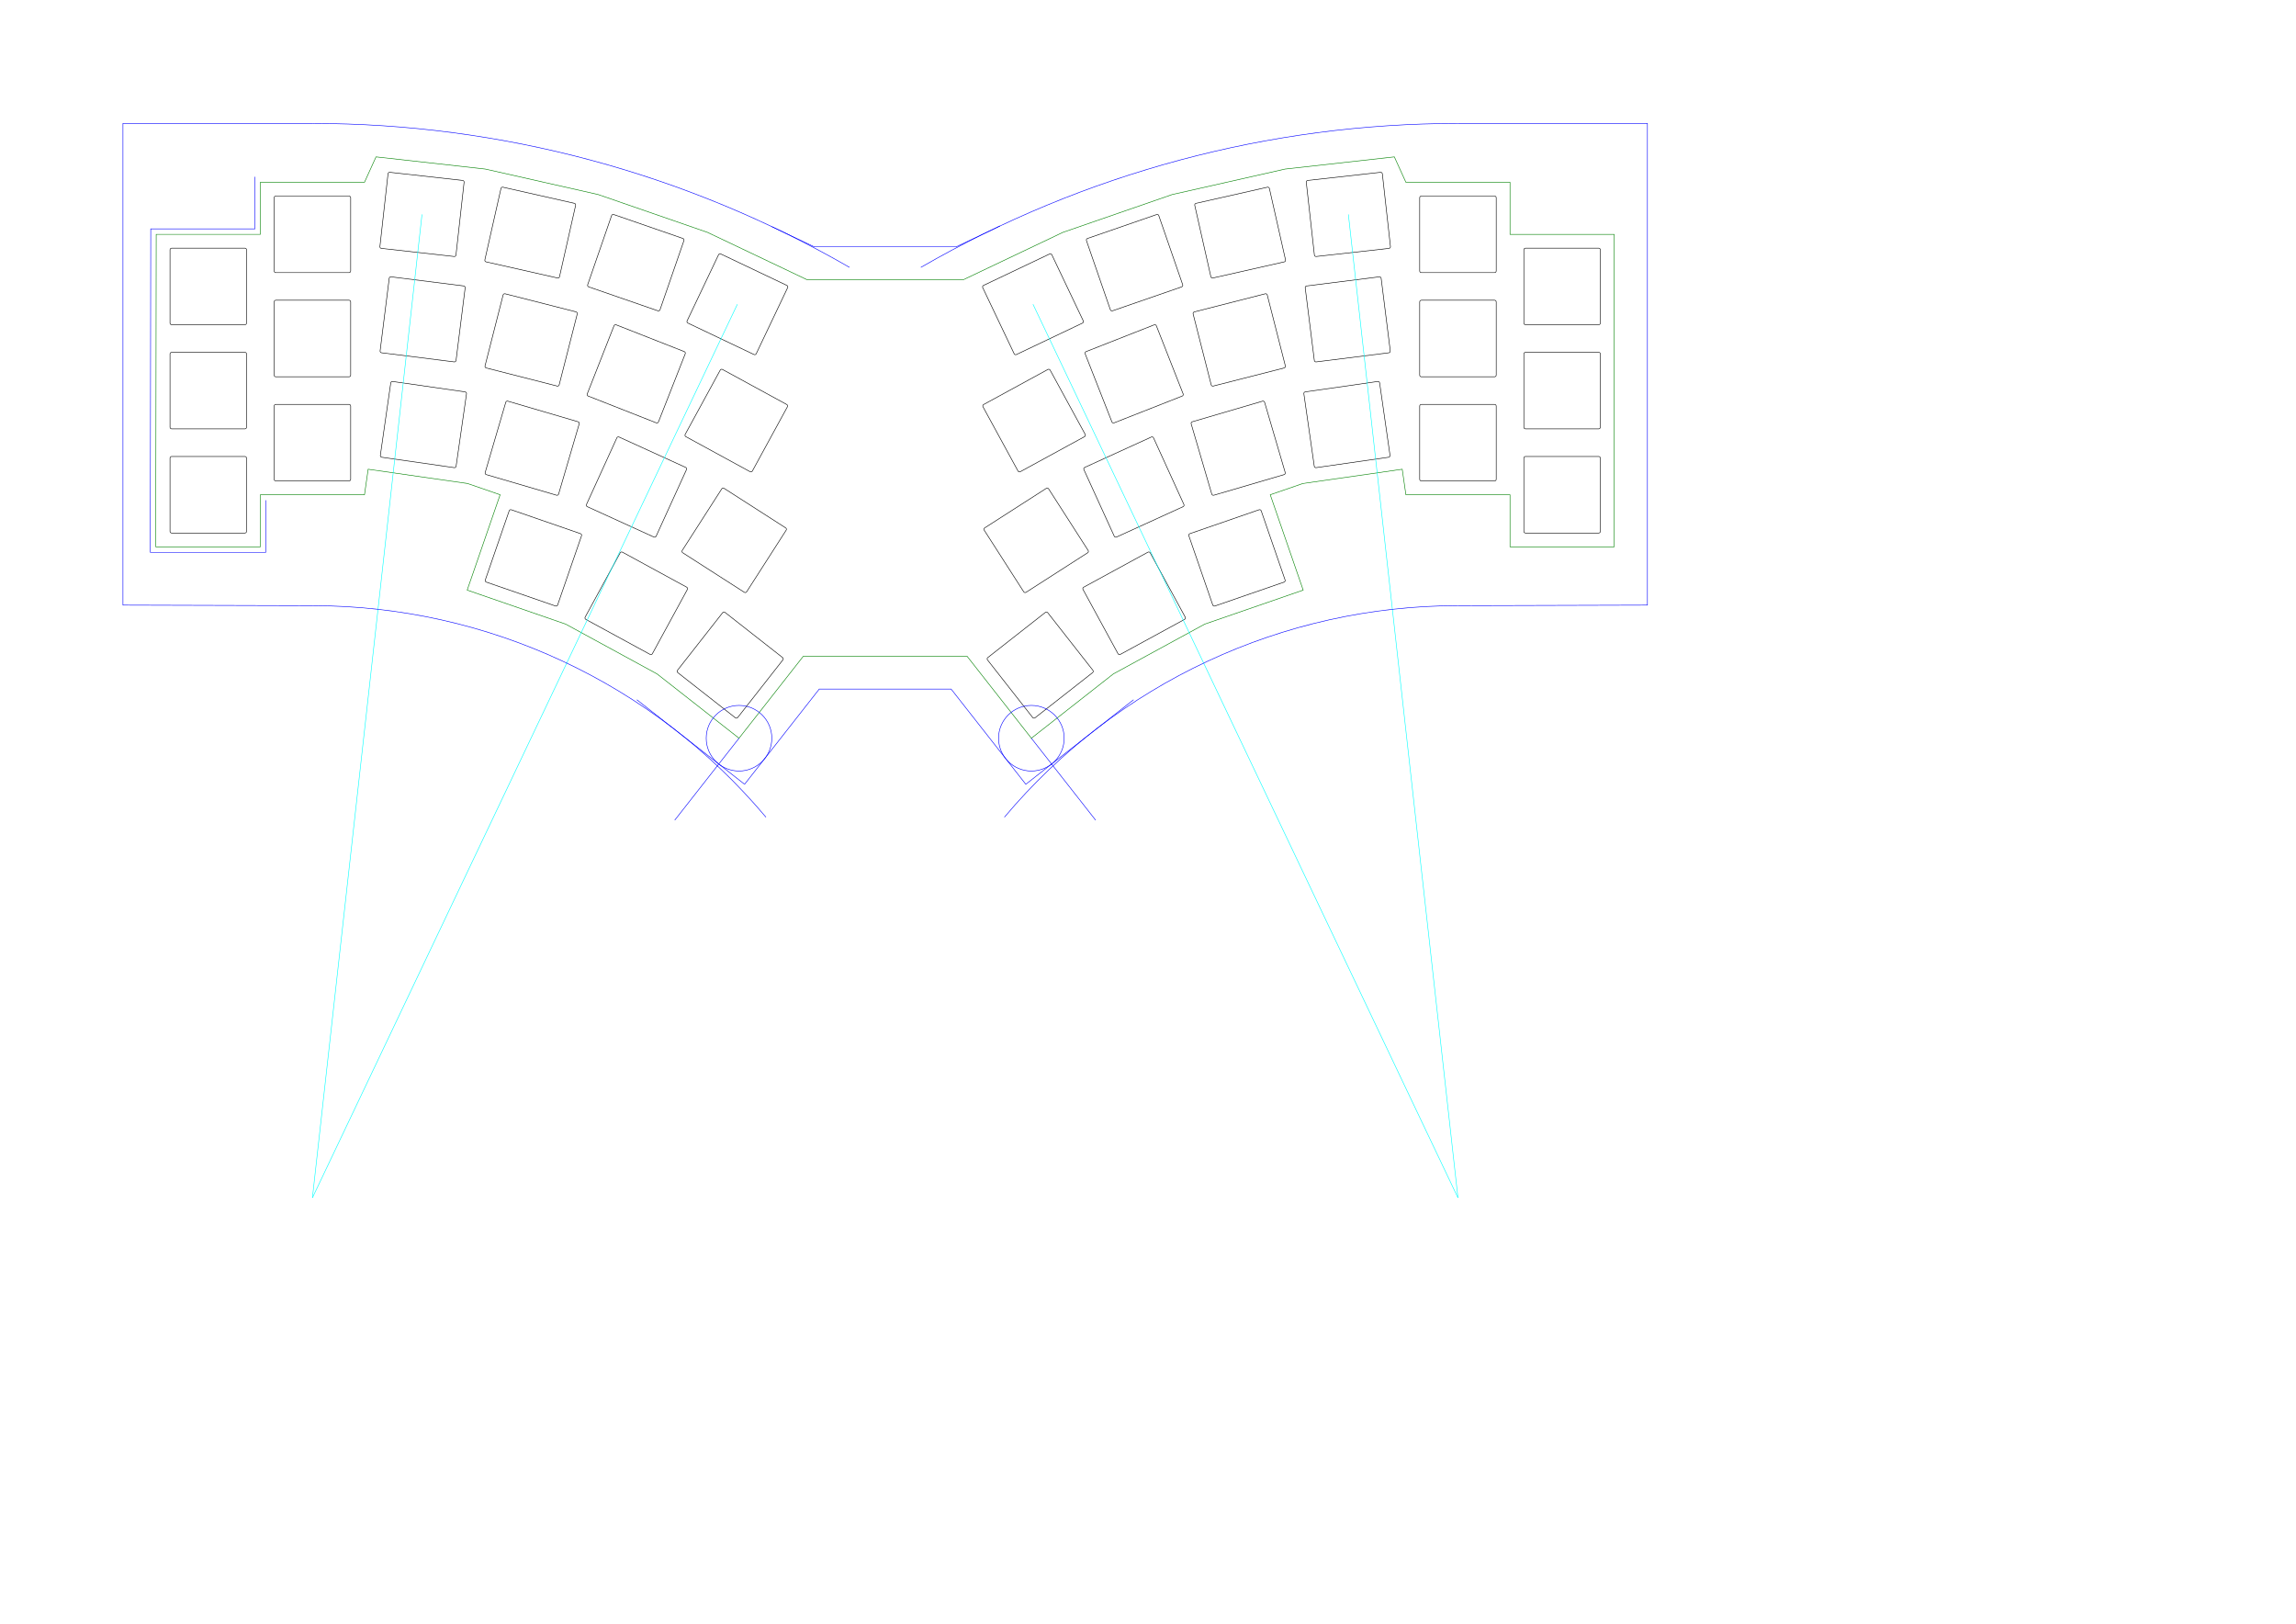
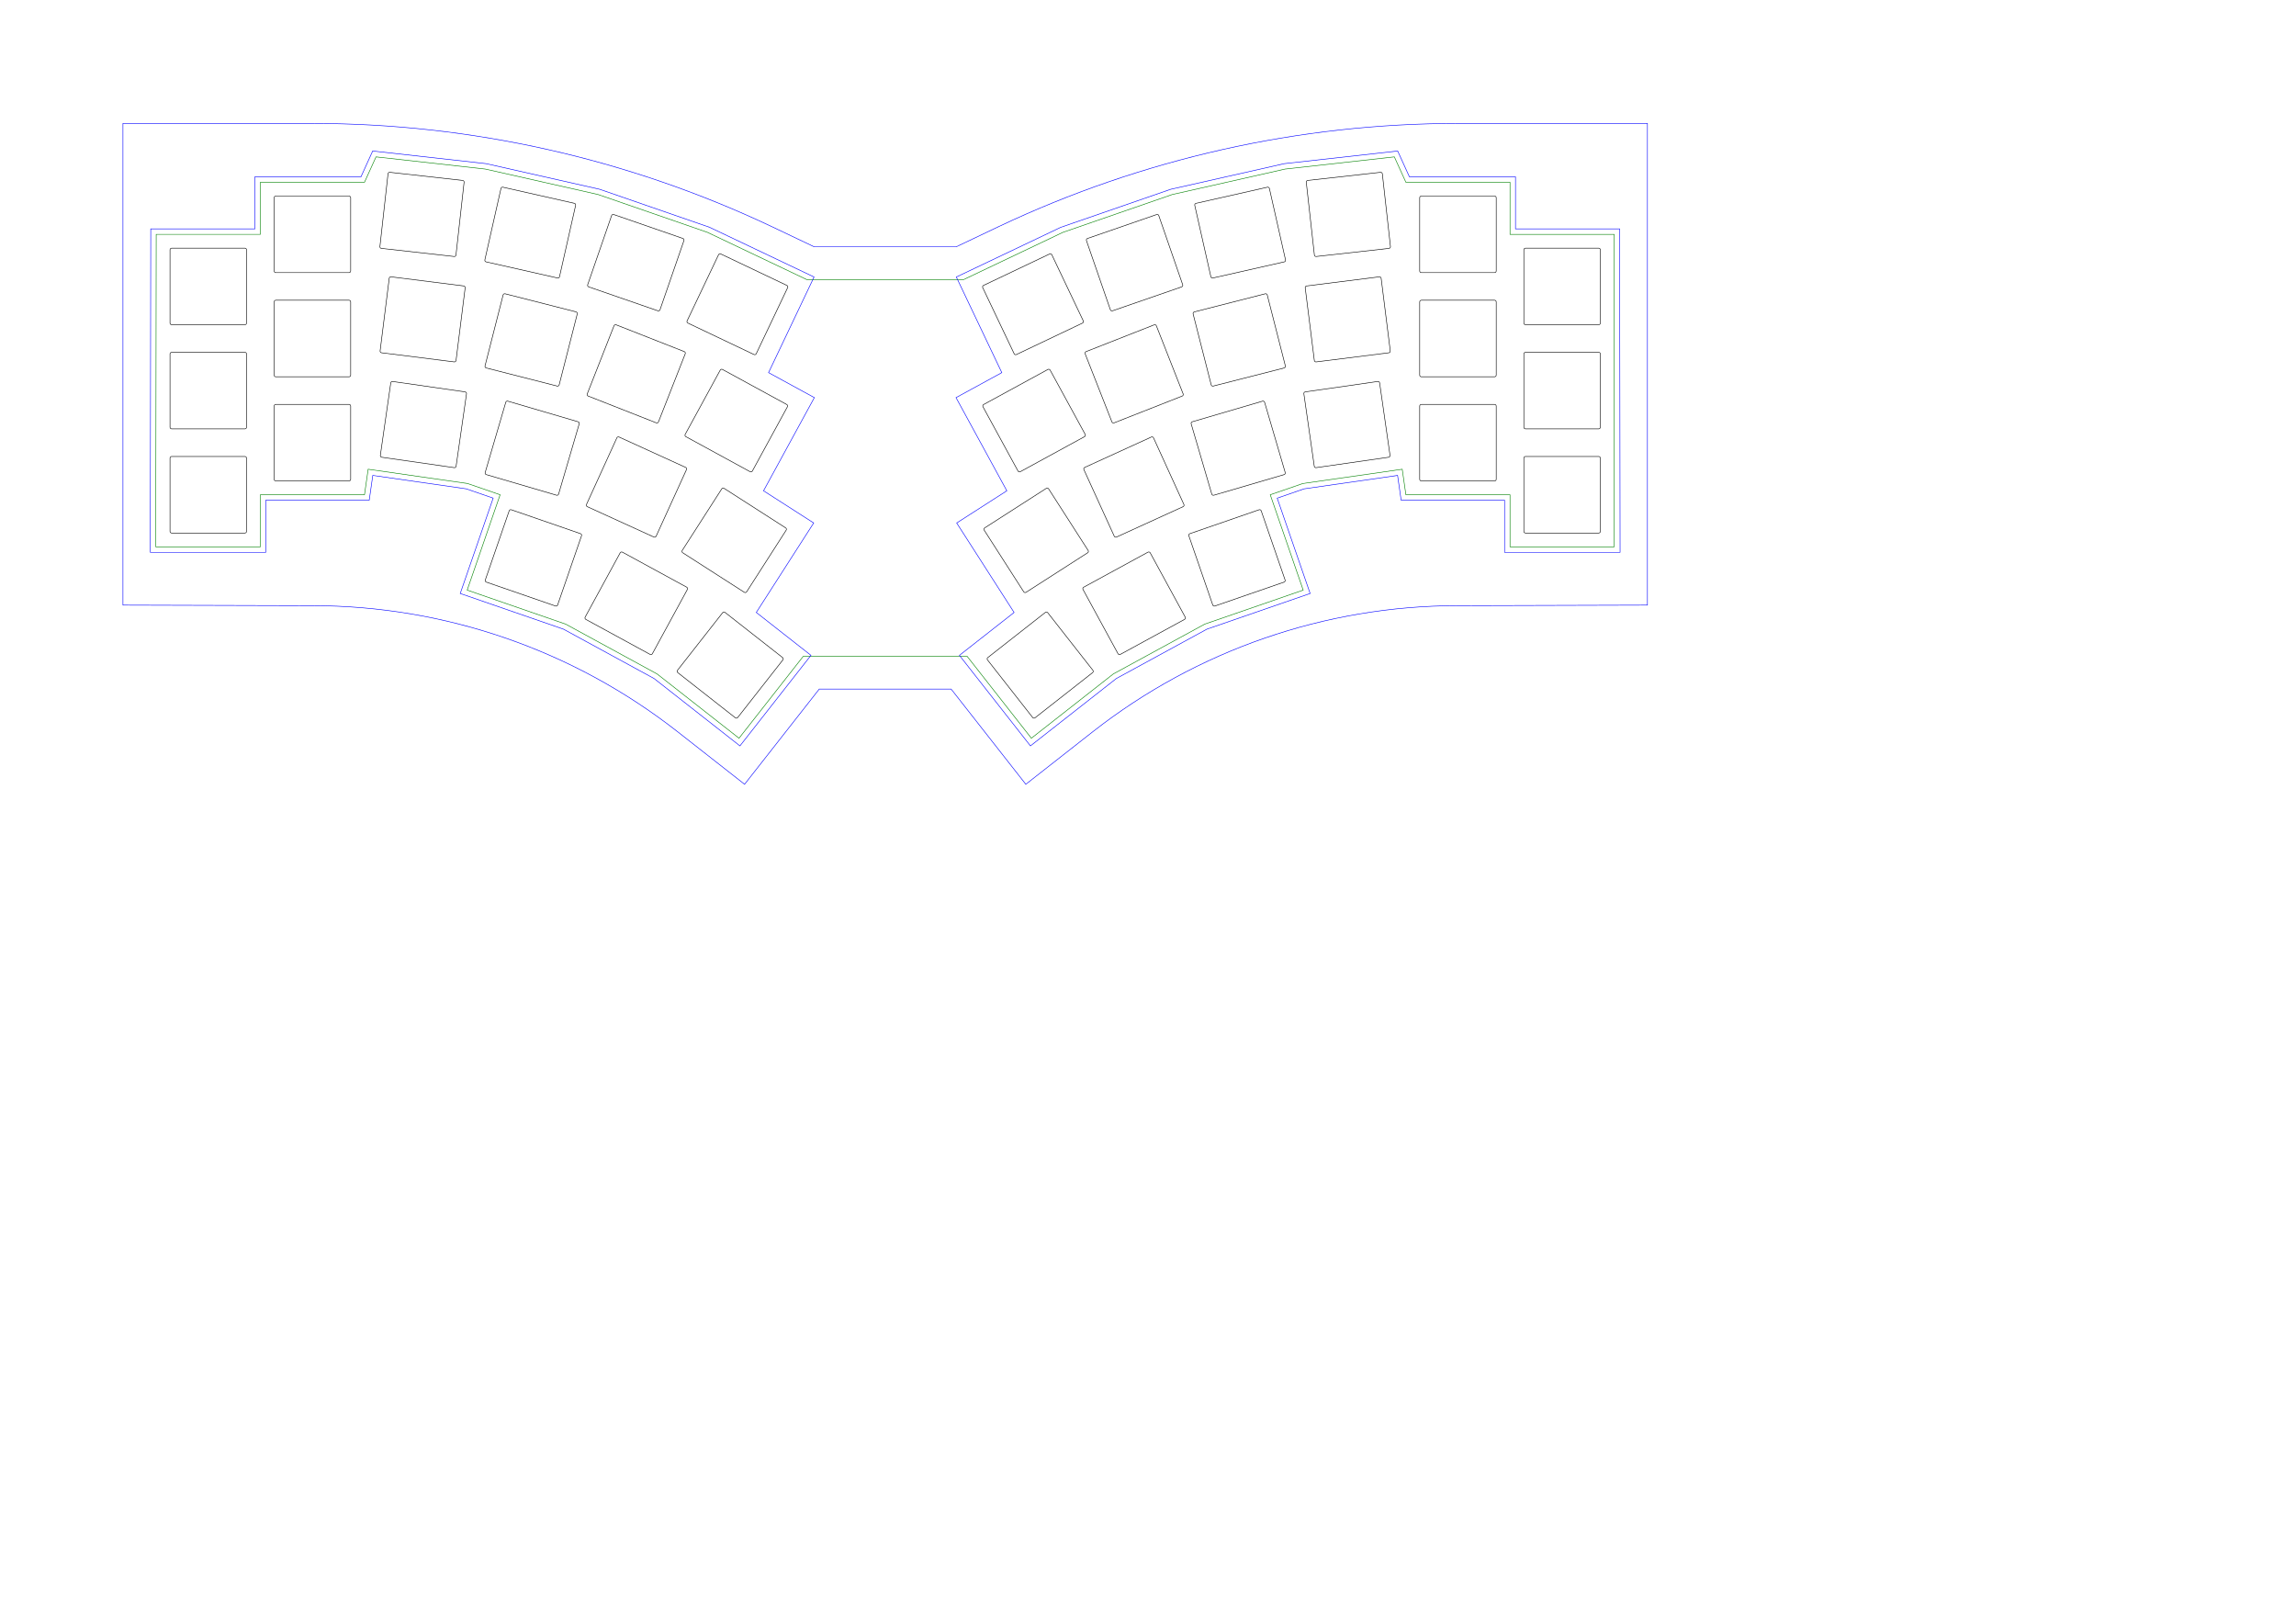
<svg xmlns="http://www.w3.org/2000/svg" width="420mm" height="297mm" viewBox="0 0 420 297" version="1.1" id="svg1">
  <defs id="defs1" />
-   <g id="layer1">
+   <g id="layer1" style="display:none">
+     <path style="fill:none;fill-opacity:0.5;stroke:#00ffff;stroke-width:0.1;stroke-opacity:1" d="M 134.887,55.646 57.15,219.076" id="path6" />
+     <path style="fill:none;fill-opacity:0.5;stroke:#00ffff;stroke-width:0.1;stroke-opacity:1" d="M 77.196,39.214 57.15,219.076" id="path7" />
+     <path style="fill:none;fill-opacity:0.5;stroke:#00ffff;stroke-width:0.1;stroke-opacity:1" id="path8" d="M 57.15,22.576 A 196.5,196.5 0 0 1 155.4,48.902 L 57.15,219.076 Z" />
+     <path style="fill:none;fill-opacity:0.5;stroke:#00ffff;stroke-width:0.1;stroke-opacity:1" d="M 188.963,55.646 266.7,219.076" id="path9" />
+     <path style="fill:none;fill-opacity:0.5;stroke:#00ffff;stroke-width:0.1;stroke-opacity:1" d="M 246.654,39.214 266.7,219.076" id="path10" />
+     <path style="fill:none;fill-opacity:0.5;stroke:#00ffff;stroke-width:0.1;stroke-opacity:1" id="circle10" d="m 168.45,48.902 a 196.5,196.5 0 0 1 98.25,-26.326 V 219.076 Z" />
+     <path style="fill:none;fill-opacity:0.5;stroke:#00ffff;stroke-width:0.1;stroke-opacity:1" id="circle11" d="m 57.15,110.776 a 108.3,108.3 0 0 1 82.963,38.686 l -82.963,69.614 z" />
+     <path style="fill:none;fill-opacity:0.5;stroke:#00ffff;stroke-width:0.1;stroke-opacity:1" id="circle12" d="m 183.737,149.462 a 108.3,108.3 0 0 1 82.963,-38.686 v 108.3 z" />
+     <circle style="fill:none;fill-opacity:1;stroke:#00ffff;stroke-width:0.1;stroke-opacity:1" id="circle18" cx="188.664" cy="135.018" r="6" />
+     <circle style="fill:none;fill-opacity:1;stroke:#00ffff;stroke-width:0.1;stroke-opacity:1" id="path23" cx="135.186" cy="135.018" r="6" />
+   </g>
+   <g id="layer2">
    <path style="fill:none;fill-opacity:0.5;stroke:#008000;stroke-width:0.1;stroke-dasharray:none;stroke-opacity:1" d="m 28.575,42.862 -0.084,57.151 19.134,5e-4 v -9.525 l 19.05,-5e-4 0.67,-4.666 18.187,2.611 5.953,2.056 -6.023,17.439 18.007,6.219 16.728,9.114 14.989,11.757 11.757,-14.989 h 29.964 l 11.757,14.989 14.989,-11.757 16.728,-9.114 18.007,-6.219 -6.024,-17.439 5.954,-2.056 18.187,-2.612 0.67,4.667 19.05,2.22e-4 v 9.525 l 19.05,-2.2e-4 v -57.15 h -19.05 v -9.525 h -19.05 L 255.065,28.692 235.08,30.92 214.434,35.58 194.43,42.498 176.27,51.136 147.58,51.136 129.418,42.498 109.415,35.579 88.768,30.919 68.785,28.692 66.675,33.337 h -19.05 v 9.525 z" id="path1" />
+     <path style="fill:none;fill-opacity:1;stroke:#0000ff;stroke-width:0.1;stroke-opacity:1" d="m 148.931,45.136 -7.856,-3.737 C 114.893,29.033 86.238,22.576 57.15,22.576 L 22.491,22.576 v 88.099 l 34.659,0.1 c 24.235,1.3e-4 47.77,8.129 66.839,23.086 l 12.216,9.581 13.658,-17.413 24.126,-1.8e-4 13.658,17.413 12.216,-9.581 c 19.069,-14.957 42.604,-23.086 66.839,-23.086 l 34.659,-0.1 V 22.576 l -34.659,-1.89e-4 c -29.088,-1.59e-4 -57.744,6.457 -83.925,18.823 l -7.855,3.737 z" id="path21" />
+     <path style="fill:none;stroke:#0000ff;stroke-width:0.1;stroke-opacity:1" d="M 148.912,50.663 129.797,41.571 109.689,34.616 88.934,29.932 68.175,27.618 66.031,32.337 46.625,32.337 v 9.526 l -19.05,-10e-4 -0.084,59.151 h 21.134 v -9.525 h 18.917 l 0.651,-4.535 17.102,2.456 4.918,1.699 -6.023,17.439 18.874,6.519 16.581,9.034 15.71,12.323 12.991,-16.563 -10.001,-7.844 10.501,-16.366 -9.174,-5.886 9.295,-17.041 -8.376,-4.569 z" id="path58" />
+     <path style="fill:none;stroke:#0000ff;stroke-width:0.1;stroke-opacity:1" d="m 174.937,50.664 19.115,-9.092 20.108,-6.955 20.755,-4.685 20.759,-2.314 2.144,4.719 19.406,-2e-6 v 9.526 l 19.05,-10e-4 0.084,59.151 h -21.134 v -9.525 h -18.917 l -0.651,-4.535 -17.102,2.456 -4.918,1.699 6.023,17.439 -18.874,6.519 -16.581,9.034 -15.71,12.323 -12.991,-16.563 10.001,-7.844 -10.501,-16.366 9.174,-5.886 -9.295,-17.041 8.376,-4.569 z" id="path59" />
+   </g>
+   <g id="layer3" style="display:inline">
    <rect style="fill:none;fill-opacity:0.5;stroke:#000000;stroke-width:0.1;stroke-opacity:1" id="rect1" width="14" height="14" x="31.1" y="45.388" rx="0.3" ry="0.3" />
    <rect style="fill:none;fill-opacity:0.5;stroke:#000000;stroke-width:0.1;stroke-opacity:1" id="rect2" width="14" height="14" x="50.15" y="35.862" rx="0.3" ry="0.3" />
    <rect style="fill:none;fill-opacity:0.5;stroke:#000000;stroke-width:0.1;stroke-opacity:1" id="rect3" width="14" height="14" x="74.065" y="23.421" rx="0.3" ry="0.3" transform="rotate(6.36)" />
    <rect style="fill:none;fill-opacity:0.5;stroke:#000000;stroke-width:0.1;stroke-opacity:1" id="rect4" width="14" height="14" x="96.982" y="13.141" rx="0.3" ry="0.3" transform="rotate(12.71932)" />
    <rect style="fill:none;fill-opacity:0.5;stroke:#000000;stroke-width:0.1;stroke-opacity:1" id="rect5" width="14" height="14" x="118.62" y="0.385" rx="0.3" ry="0.3" transform="rotate(19.07898)" />
    <rect style="fill:none;fill-opacity:0.5;stroke:#000000;stroke-width:0.1;stroke-opacity:1" id="rect6" width="14" height="14" x="138.712" y="-14.689" rx="0.3" ry="0.3" transform="rotate(25.43864)" />
    <rect style="fill:none;fill-opacity:0.5;stroke:#000000;stroke-width:0.1;stroke-opacity:1" id="rect7" width="14" height="14" x="139.74" y="124.419" rx="0.3" ry="0.3" transform="rotate(-25.43864)" />
    <rect style="fill:none;fill-opacity:0.5;stroke:#000000;stroke-width:0.1;stroke-opacity:1" id="rect8" width="14" height="14" x="173.44" y="106.242" rx="0.3" ry="0.3" transform="rotate(-19.07898)" />
    <rect style="fill:none;fill-opacity:0.5;stroke:#000000;stroke-width:0.1;stroke-opacity:1" id="rect9" width="14" height="14" x="204.92" y="84.445" rx="0.3" ry="0.3" transform="rotate(-12.71932)" />
    <rect style="fill:none;fill-opacity:0.5;stroke:#000000;stroke-width:0.1;stroke-opacity:1" id="rect10" width="14" height="14" x="233.792" y="59.294" rx="0.3" ry="0.3" transform="rotate(-6.35966)" />
    <rect style="fill:none;fill-opacity:0.5;stroke:#000000;stroke-width:0.1;stroke-opacity:1" id="rect11" width="14" height="14" x="259.7" y="35.862" rx="0.3" ry="0.3" />
    <rect style="fill:none;fill-opacity:0.5;stroke:#000000;stroke-width:0.1;stroke-opacity:1" id="rect12" width="14" height="14" x="278.75" y="45.388" rx="0.3" ry="0.3" />
    <rect style="fill:none;fill-opacity:0.5;stroke:#000000;stroke-width:0.1;stroke-opacity:1" id="rect13" width="14" height="14" x="31.1" y="64.438" rx="0.3" ry="0.3" />
    <rect style="fill:none;fill-opacity:0.5;stroke:#000000;stroke-width:0.1;stroke-opacity:1" id="rect14" width="14" height="14" x="50.15" y="54.913" rx="0.3" ry="0.3" />
    <rect style="fill:none;fill-opacity:0.5;stroke:#000000;stroke-width:0.1;stroke-opacity:1" id="rect15" width="14" height="14" x="76.983" y="41.329" rx="0.3" ry="0.3" transform="rotate(7.152669)" />
    <rect style="fill:none;fill-opacity:0.5;stroke:#000000;stroke-width:0.1;stroke-opacity:1" id="rect16" width="14" height="14" x="102.509" y="29.236" rx="0.3" ry="0.3" transform="rotate(14.30534)" />
-     <rect style="fill:none;fill-opacity:0.5;stroke:#000000;stroke-width:0.1;stroke-opacity:1" id="rect17" width="14" height="14" x="126.33" y="14.059" rx="0.3" ry="0.3" transform="rotate(21.45801)" />
+     <rect style="fill:none;fill-opacity:0.5;stroke:#000000;stroke-width:0.1;stroke-opacity:1" id="rect17" width="14" height="14" x="126.33" y="14.059" rx="0.3" ry="0.3" transform="rotate(21.458)" />
    <rect style="fill:none;fill-opacity:0.5;stroke:#000000;stroke-width:0.1;stroke-opacity:1" id="rect18" width="14" height="14" x="148.077" y="-3.967" rx="0.3" ry="0.3" transform="rotate(28.61068)" />
    <rect style="fill:none;fill-opacity:0.5;stroke:#000000;stroke-width:0.1;stroke-opacity:1" id="rect19" width="14" height="14" x="122.229" y="151.11" rx="0.3" ry="0.3" transform="rotate(-28.61068)" />
-     <rect style="fill:none;fill-opacity:0.5;stroke:#000000;stroke-width:0.1;stroke-opacity:1" id="rect20" width="14" height="14" x="161.072" y="132.529" rx="0.3" ry="0.3" transform="rotate(-21.45801)" />
+     <rect style="fill:none;fill-opacity:0.5;stroke:#000000;stroke-width:0.1;stroke-opacity:1" id="rect20" width="14" height="14" x="161.072" y="132.529" rx="0.3" ry="0.3" transform="rotate(-21.458)" />
    <rect style="fill:none;fill-opacity:0.5;stroke:#000000;stroke-width:0.1;stroke-opacity:1" id="rect21" width="14" height="14" x="197.299" y="109.256" rx="0.3" ry="0.3" transform="rotate(-14.30534)" />
    <rect style="fill:none;fill-opacity:0.5;stroke:#000000;stroke-width:0.1;stroke-opacity:1" id="rect22" width="14" height="14" x="230.347" y="81.653" rx="0.3" ry="0.3" transform="rotate(-7.152669)" />
    <rect style="fill:none;fill-opacity:0.5;stroke:#000000;stroke-width:0.1;stroke-opacity:1" id="rect23" width="14" height="14" x="259.7" y="54.913" rx="0.3" ry="0.3" />
    <rect style="fill:none;fill-opacity:0.5;stroke:#000000;stroke-width:0.1;stroke-opacity:1" id="rect24" width="14" height="14" x="278.75" y="64.438" rx="0.3" ry="0.3" />
    <rect style="fill:none;fill-opacity:0.5;stroke:#000000;stroke-width:0.1;stroke-opacity:1" id="rect25" width="14" height="14" x="31.1" y="83.488" rx="0.3" ry="0.3" />
    <rect style="fill:none;fill-opacity:0.5;stroke:#000000;stroke-width:0.1;stroke-opacity:1" id="rect26" width="14" height="14" x="50.15" y="73.963" rx="0.3" ry="0.3" />
    <rect style="fill:none;fill-opacity:0.5;stroke:#000000;stroke-width:0.1;stroke-opacity:1" id="rect27" width="14" height="14" x="80.707" y="58.853" rx="0.3" ry="0.3" transform="rotate(8.171234)" />
    <rect style="fill:none;fill-opacity:0.5;stroke:#000000;stroke-width:0.1;stroke-opacity:1" id="rect28" width="14" height="14" x="109.484" y="44.268" rx="0.3" ry="0.3" transform="rotate(16.34247)" />
    <rect style="fill:none;fill-opacity:0.5;stroke:#000000;stroke-width:0.1;stroke-opacity:1" id="rect29" width="14" height="14" x="135.895" y="25.741" rx="0.3" ry="0.3" transform="rotate(24.5137)" />
    <rect style="fill:none;fill-opacity:0.5;stroke:#000000;stroke-width:0.1;stroke-opacity:1" id="rect30" width="14" height="14" x="159.405" y="3.648" rx="0.3" ry="0.3" transform="rotate(32.68493)" />
    <rect style="fill:none;fill-opacity:0.5;stroke:#000000;stroke-width:0.1;stroke-opacity:1" id="rect31" width="14" height="14" x="99.164" y="178.533" rx="0.3" ry="0.3" transform="rotate(-32.68493)" />
    <rect style="fill:none;fill-opacity:0.5;stroke:#000000;stroke-width:0.1;stroke-opacity:1" id="rect32" width="14" height="14" x="144.764" y="160.11" rx="0.3" ry="0.3" transform="rotate(-24.5137)" />
    <rect style="fill:none;fill-opacity:0.5;stroke:#000000;stroke-width:0.1;stroke-opacity:1" id="rect33" width="14" height="14" x="187.282" y="135.392" rx="0.3" ry="0.3" transform="rotate(-16.34247)" />
    <rect style="fill:none;fill-opacity:0.5;stroke:#000000;stroke-width:0.1;stroke-opacity:1" id="rect34" width="14" height="14" x="225.855" y="104.882" rx="0.3" ry="0.3" transform="rotate(-8.171234)" />
    <rect style="fill:none;fill-opacity:0.5;stroke:#000000;stroke-width:0.1;stroke-opacity:1" id="rect35" width="14" height="14" x="259.7" y="73.963" rx="0.3" ry="0.3" />
    <rect style="fill:none;fill-opacity:0.5;stroke:#000000;stroke-width:0.1;stroke-opacity:1" id="rect36" width="14" height="14" x="278.75" y="83.488" rx="0.3" ry="0.3" />
    <rect style="fill:none;fill-opacity:0.5;stroke:#000000;stroke-width:0.1;stroke-opacity:1" id="rect37" width="14" height="14" x="118.54" y="57.589" rx="0.3" ry="0.3" transform="rotate(19.05457)" />
    <rect style="fill:none;fill-opacity:0.5;stroke:#000000;stroke-width:0.1;stroke-opacity:1" id="rect38" width="14" height="14" x="147.994" y="34.211" rx="0.3" ry="0.3" transform="rotate(28.58185)" />
    <rect style="fill:none;fill-opacity:0.5;stroke:#000000;stroke-width:0.1;stroke-opacity:1" id="rect39" width="14" height="14" x="173.172" y="6.28" rx="0.3" ry="0.3" transform="rotate(38.10913)" />
    <rect style="fill:none;fill-opacity:0.5;stroke:#000000;stroke-width:0.1;stroke-opacity:1" id="rect40" width="14" height="14" x="67.645" y="206.148" rx="0.3" ry="0.3" transform="rotate(-38.10913)" />
    <rect style="fill:none;fill-opacity:0.5;stroke:#000000;stroke-width:0.1;stroke-opacity:1" id="rect41" width="14" height="14" x="122.39" y="189.145" rx="0.3" ry="0.3" transform="rotate(-28.58185)" />
    <rect style="fill:none;fill-opacity:0.5;stroke:#000000;stroke-width:0.1;stroke-opacity:1" id="rect42" width="14" height="14" x="173.566" y="163.316" rx="0.3" ry="0.3" transform="rotate(-19.05457)" />
-     <path style="fill:none;fill-opacity:0.5;stroke:#00ffff;stroke-width:0.1;stroke-opacity:1" d="M 134.887,55.646 57.15,219.076" id="path6" />
-     <path style="fill:none;fill-opacity:0.5;stroke:#00ffff;stroke-width:0.1;stroke-opacity:1" d="M 77.196,39.214 57.15,219.076" id="path7" />
-     <path style="fill:none;fill-opacity:0.5;stroke:#0000ff;stroke-width:0.1;stroke-opacity:1" id="path8" d="M 57.15,22.576 A 196.5,196.5 0 0 1 155.4,48.902" />
-     <path style="fill:none;fill-opacity:0.5;stroke:#00ffff;stroke-width:0.1;stroke-opacity:1" d="M 188.963,55.646 266.7,219.076" id="path9" />
-     <path style="fill:none;fill-opacity:0.5;stroke:#00ffff;stroke-width:0.1;stroke-opacity:1" d="M 246.654,39.214 266.7,219.076" id="path10" />
-     <path style="fill:none;fill-opacity:0.5;stroke:#0000ff;stroke-width:0.1;stroke-opacity:1" id="circle10" d="m 168.45,48.902 a 196.5,196.5 0 0 1 98.25,-26.326" />
-     <path style="fill:none;fill-opacity:0.5;stroke:#0000ff;stroke-width:0.1;stroke-opacity:1" id="circle11" d="m 57.15,110.776 a 108.3,108.3 0 0 1 82.963,38.686" />
-     <path style="fill:none;fill-opacity:0.5;stroke:#0000ff;stroke-width:0.1;stroke-opacity:1" id="circle12" d="m 183.737,149.462 a 108.3,108.3 0 0 1 82.963,-38.686" />
-     <path style="fill:none;fill-opacity:0.5;stroke:#000000;stroke-width:0.1" d="M 50.625,93.488 Z" id="path2" />
-     <path style="fill:none;fill-opacity:0.5;stroke:#0000ff;stroke-width:0.1;stroke-opacity:1" d="M 57.15,22.576 H 22.491 v 88.099 l 34.659,0.1" id="path13" />
-     <path style="fill:none;fill-opacity:1;stroke:#0000ff;stroke-width:0.1;stroke-opacity:1" d="m 266.7,22.576 h 34.659 v 88.099 l -34.659,0.1" id="path14" />
-     <path style="fill:none;fill-opacity:1;stroke:#0000ff;stroke-width:0.1;stroke-opacity:1" d="M 135.186,135.018 123.429,150.007" id="path16" />
-     <path style="fill:none;fill-opacity:1;stroke:#0000ff;stroke-width:0.1;stroke-opacity:1" d="m 188.664,135.018 11.757,14.989" id="path17" />
-     <circle style="fill:none;fill-opacity:1;stroke:#0000ff;stroke-width:0.1;stroke-opacity:1" id="circle18" cx="188.664" cy="135.018" r="6" />
-     <path style="fill:none;fill-opacity:1;stroke:#0000ff;stroke-width:0.1;stroke-opacity:1" d="m 182.939,41.322 -8.018,3.814 -25.99,-2e-6 -7.759,-3.691" id="path21" />
-     <circle style="fill:none;fill-opacity:1;stroke:#0000ff;stroke-width:0.1;stroke-opacity:1" id="path23" cx="135.186" cy="135.018" r="6" />
-     <path style="fill:none;fill-opacity:1;stroke:#0000ff;stroke-width:0.1;stroke-opacity:1" d="m 116.494,127.982 19.71,15.46" id="path24" />
-     <path style="fill:none;fill-opacity:1;stroke:#0000ff;stroke-width:0.1;stroke-opacity:1" d="m 187.646,143.442 19.71,-15.46" id="path25" />
-     <path style="fill:none;fill-opacity:1;stroke:#0000ff;stroke-width:0.1;stroke-opacity:1" d="M 187.646,143.442 173.988,126.029 h -24.126 l -13.658,17.413" id="path26" />
-     <path style="fill:none;fill-opacity:0.5;stroke:#0000ff;stroke-width:0.1;stroke-dasharray:none;stroke-opacity:1" d="m 46.625,32.337 v 9.526 l -19.05,-10e-4 -0.084,59.151 h 21.134 v -9.525" id="path30" />
  </g>
</svg>
